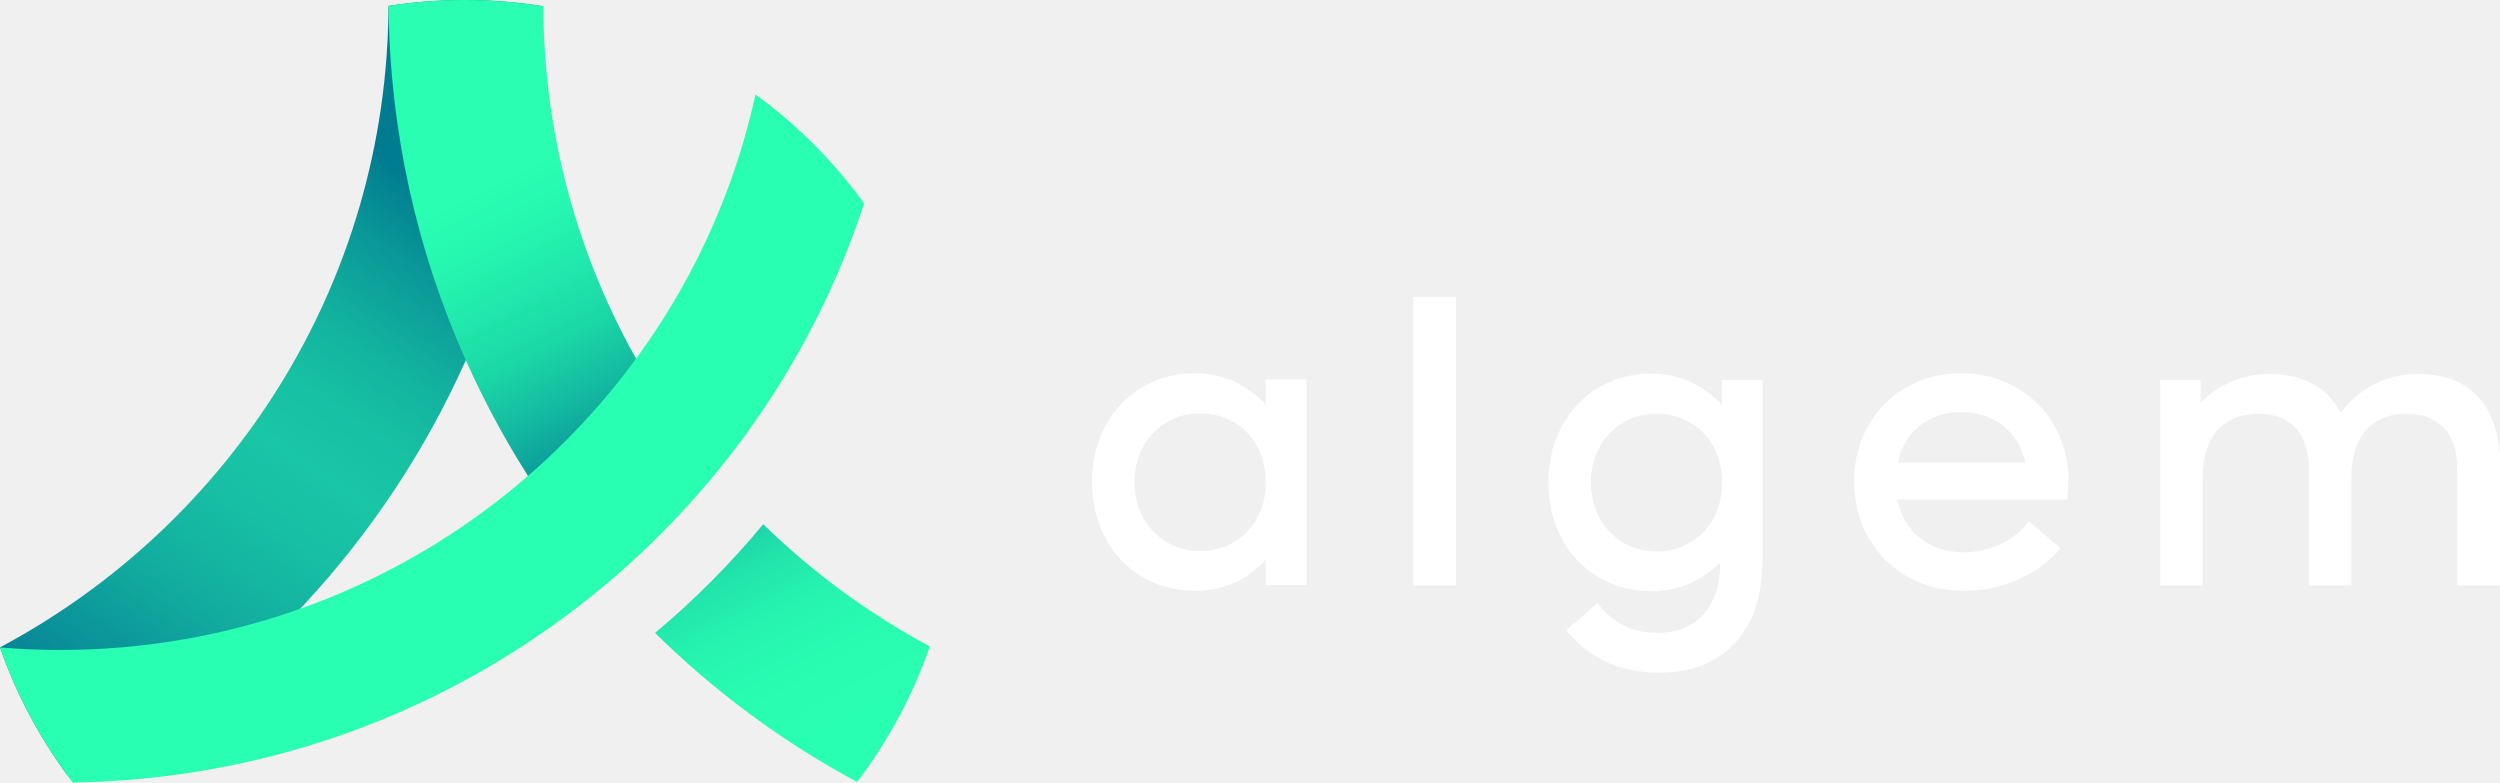
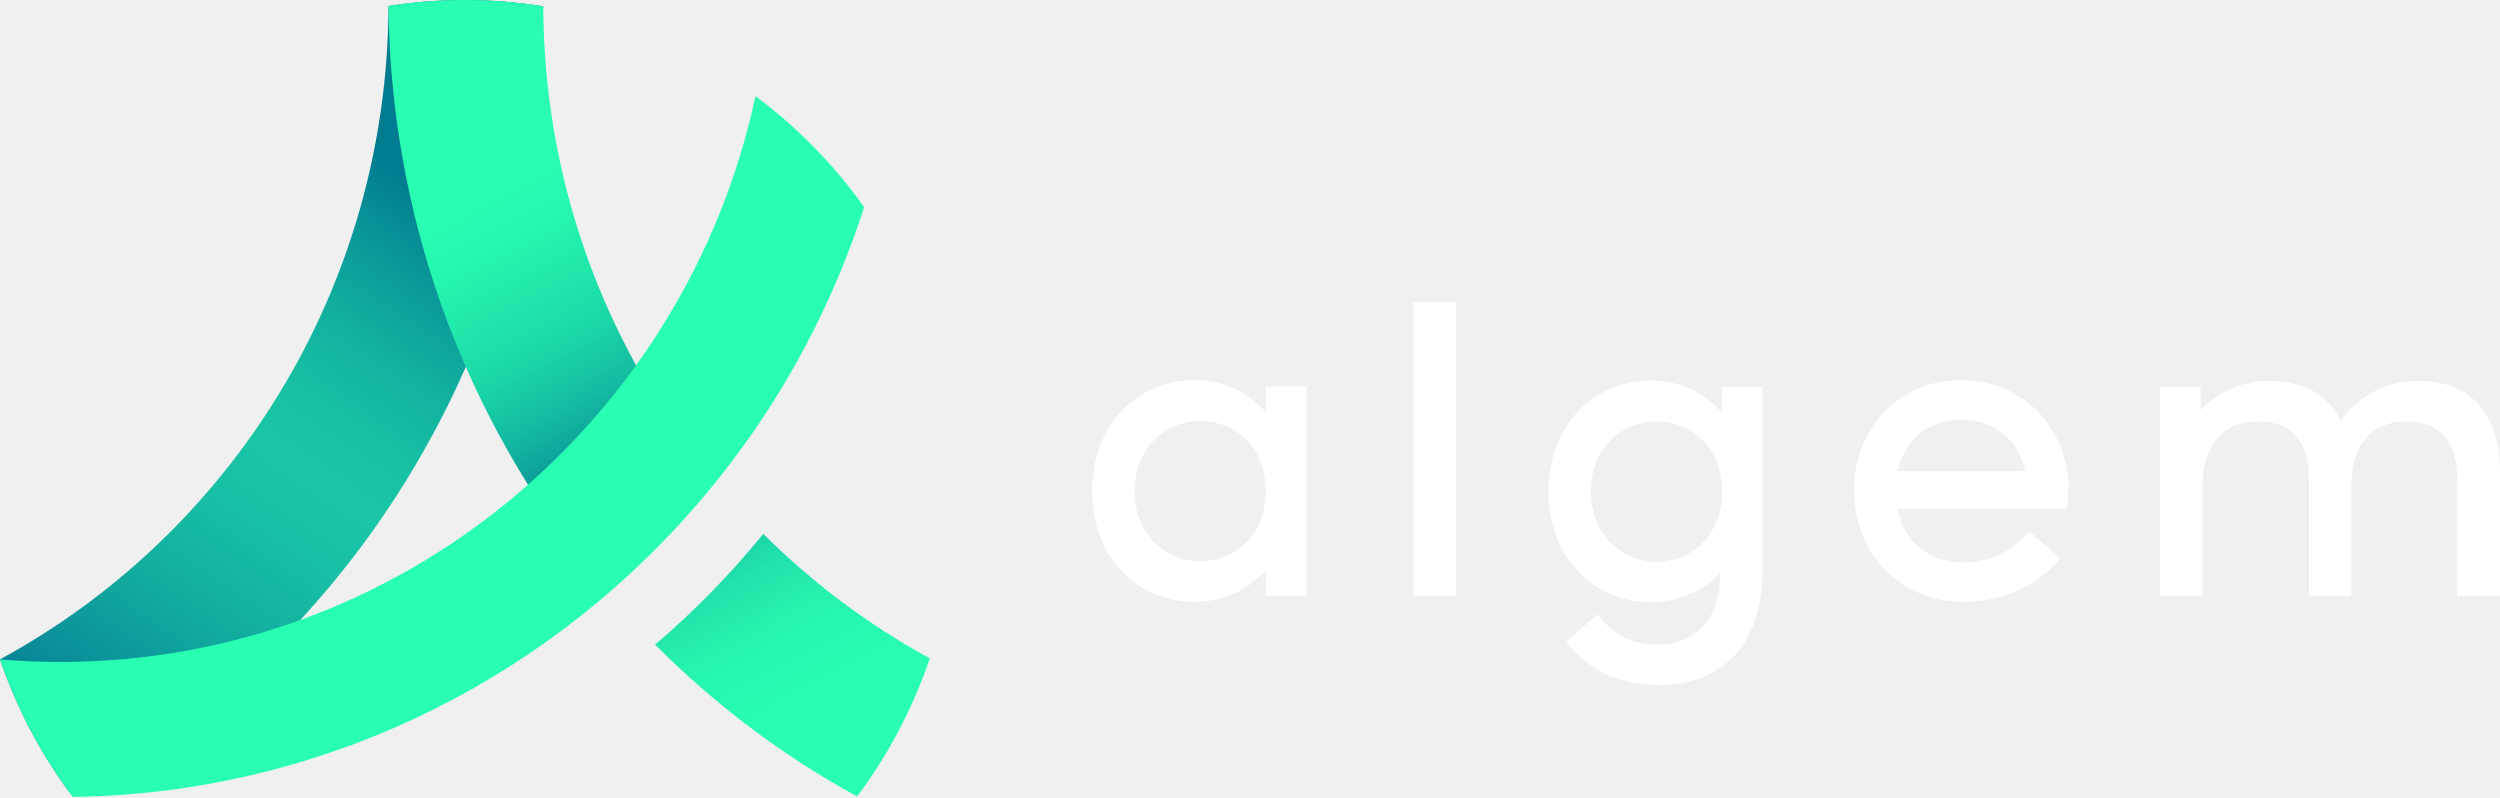
- <svg xmlns="http://www.w3.org/2000/svg" width="115" height="36" viewBox="0 0 115 36" fill="none">
-   <path d="M24.98 0.284C24.925 6.056 23.662 11.571 21.427 16.572C17.718 24.875 11.335 31.751 3.376 36C3.283 35.886 3.19 35.773 3.098 35.656C3.095 35.654 3.092 35.651 3.089 35.648C1.786 33.87 0.736 31.897 0 29.778C10.599 24.128 17.819 13.041 17.871 0.27H17.874C19.016 0.092 20.189 0 21.38 0C22.605 0 23.807 0.097 24.98 0.284Z" fill="url(#paint0_linear_10332_2127)" />
-   <path d="M24.98 0.284C23.807 0.097 22.605 0 21.38 0C20.188 0 19.016 0.092 17.874 0.27C17.925 6.049 19.192 11.57 21.428 16.573C22.357 18.655 23.454 20.647 24.703 22.53C26.386 21.052 28.084 19.341 29.762 17.36C26.754 12.364 25.017 6.526 24.991 0.288C24.987 0.284 24.983 0.284 24.98 0.284Z" fill="url(#paint1_linear_10332_2127)" />
-   <path d="M35.108 24.113C33.607 25.927 31.941 27.603 30.132 29.114C32.88 31.822 36.006 34.138 39.426 35.97C40.852 34.097 41.991 31.998 42.77 29.736C39.95 28.223 37.373 26.324 35.108 24.113Z" fill="url(#paint2_linear_10332_2127)" />
-   <path d="M39.75 9.355C34.741 24.648 20.372 35.748 3.351 35.995C1.925 34.13 0.785 32.038 0.003 29.781C0.916 29.86 1.841 29.898 2.773 29.898C18.452 29.898 31.557 18.954 34.752 4.344C36.672 5.742 38.363 7.437 39.75 9.355Z" fill="#29FFB2" />
-   <path d="M60.101 17.456V26.906H58.223V25.748C57.42 26.634 56.307 27.178 54.976 27.178C52.258 27.178 50.233 25.114 50.233 22.182C50.233 19.249 52.258 17.167 54.976 17.167C56.307 17.167 57.42 17.728 58.223 18.615V17.456H60.101ZM58.223 22.182C58.223 20.244 56.873 19.014 55.195 19.014C53.517 19.014 52.185 20.335 52.185 22.182C52.185 24.028 53.517 25.349 55.195 25.349C56.873 25.349 58.223 24.118 58.223 22.182Z" fill="white" />
-   <path d="M65.007 26.924V13.655H66.977V26.924H65.007Z" fill="white" />
-   <path d="M81.076 17.475V25.73C81.076 29.133 79.216 30.944 76.315 30.944C74.127 30.944 72.813 29.948 72.047 28.989L73.488 27.74C73.962 28.391 74.82 29.115 76.224 29.115C77.976 29.115 79.124 27.993 79.124 25.929V25.875C78.322 26.689 77.246 27.196 75.969 27.196C73.251 27.196 71.227 25.133 71.227 22.2C71.227 19.268 73.251 17.186 75.969 17.186C77.301 17.186 78.413 17.765 79.216 18.634V17.475H81.076ZM79.216 22.2C79.216 20.262 77.866 19.032 76.188 19.032C74.51 19.032 73.178 20.353 73.178 22.2C73.178 24.046 74.51 25.367 76.188 25.367C77.866 25.367 79.216 24.137 79.216 22.2Z" fill="white" />
-   <path d="M93.332 23.992L94.791 25.223C93.751 26.418 92.165 27.178 90.322 27.178C87.404 27.178 85.288 25.024 85.288 22.127C85.288 19.339 87.349 17.167 90.213 17.167C93.076 17.167 95.156 19.339 95.156 22.127H95.138C95.138 22.416 95.119 22.706 95.083 22.978H87.276C87.568 24.408 88.662 25.403 90.322 25.403C91.599 25.403 92.657 24.842 93.332 23.992ZM87.295 21.276H93.168C92.858 19.919 91.818 18.959 90.213 18.959C88.626 18.959 87.604 19.919 87.295 21.276Z" fill="white" />
-   <path d="M115 21.439V26.924C115 26.924 114.162 26.924 113.03 26.924C113.03 25.403 113.03 22.09 113.03 21.566C113.03 19.936 112.192 19.032 110.714 19.032C109.164 19.032 108.16 19.991 108.16 21.982V26.924C108.16 26.924 107.595 26.924 106.738 26.924C106.574 26.924 106.391 26.924 106.209 26.924C106.209 25.404 106.209 22.091 106.209 21.566C106.209 19.937 105.37 19.032 103.892 19.032C102.342 19.032 101.32 19.992 101.32 21.983V26.925C100.682 26.925 100.171 26.925 99.897 26.925H99.368V17.475H101.229V18.524C102.013 17.71 103.125 17.203 104.366 17.203C105.99 17.203 107.084 17.837 107.667 18.995C108.47 17.909 109.728 17.203 111.206 17.203C113.742 17.203 115 18.741 115 21.439Z" fill="white" />
+ <svg xmlns="http://www.w3.org/2000/svg" width="138" height="44" viewBox="0 0 138 44" fill="none">
+   <g clip-path="url(#clip0_10112_2593)">
+     <path d="M29.976 0.347C29.91 7.402 28.395 14.143 25.712 20.255C21.262 30.403 13.602 38.807 4.051 44C3.939 43.861 3.828 43.722 3.717 43.58C3.714 43.576 3.711 43.574 3.707 43.57C2.143 41.397 0.883 38.986 0 36.395C12.718 29.49 21.383 15.939 21.445 0.331H21.449C22.82 0.113 24.227 0 25.657 0C27.126 0 28.569 0.119 29.976 0.347Z" fill="url(#paint0_linear_10112_2593)" />
+     <path d="M29.976 0.347C28.569 0.119 27.127 0 25.657 0C24.227 0 22.82 0.113 21.449 0.33C21.51 7.393 23.03 14.141 25.714 20.256C26.829 22.801 28.146 25.235 29.644 27.536C31.663 25.73 33.701 23.639 35.715 21.218C32.105 15.111 30.02 7.976 29.989 0.352C29.985 0.347 29.98 0.347 29.976 0.347Z" fill="url(#paint1_linear_10112_2593)" />
+     <path d="M42.131 29.471C40.329 31.688 38.33 33.736 36.159 35.583C39.457 38.892 43.208 41.724 47.312 43.963C49.023 41.673 50.39 39.107 51.325 36.343C47.941 34.493 44.849 32.173 42.131 29.471Z" fill="url(#paint2_linear_10112_2593)" />
+     <path d="M47.701 11.434C41.69 30.125 24.446 43.692 4.022 43.993C2.31 41.714 0.943 39.157 0.004 36.399C1.1 36.495 2.209 36.541 3.328 36.541C22.143 36.541 37.868 23.166 41.703 5.309C44.007 7.018 46.035 9.089 47.701 11.434Z" fill="#29FFB2" />
+     <path d="M72.122 21.336V32.886H69.868V31.47C68.905 32.554 67.569 33.218 65.971 33.218C62.71 33.218 60.28 30.695 60.28 27.111C60.28 23.527 62.71 20.982 65.971 20.982C67.569 20.982 68.905 21.668 69.868 22.752V21.336H72.122ZM69.868 27.111C69.868 24.744 68.248 23.24 66.234 23.24C64.221 23.24 62.623 24.855 62.623 27.111C62.623 29.368 64.221 30.983 66.234 30.983C68.248 30.983 69.868 29.478 69.868 27.111Z" fill="white" />
+     <path d="M78.008 32.907V16.689H80.372V32.907H78.008Z" fill="white" />
+     <path d="M97.291 21.358V31.447C97.291 35.606 95.058 37.819 91.578 37.819C88.952 37.819 87.376 36.602 86.456 35.43L88.186 33.903C88.754 34.7 89.784 35.585 91.469 35.585C93.57 35.585 94.949 34.213 94.949 31.69V31.624C93.986 32.62 92.694 33.239 91.163 33.239C87.901 33.239 85.472 30.717 85.472 27.133C85.472 23.549 87.901 21.004 91.163 21.004C92.76 21.004 94.095 21.712 95.058 22.774V21.358H97.291ZM95.058 27.132C95.058 24.764 93.439 23.261 91.425 23.261C89.411 23.261 87.813 24.876 87.813 27.132C87.813 29.389 89.411 31.004 91.425 31.004C93.439 31.004 95.058 29.5 95.058 27.132Z" fill="white" />
+     <path d="M111.999 29.324L113.749 30.828C112.502 32.289 110.598 33.218 108.387 33.218C104.884 33.218 102.346 30.585 102.346 27.045C102.346 23.637 104.819 20.982 108.255 20.982C111.692 20.982 114.187 23.637 114.187 27.045H114.166C114.166 27.398 114.143 27.753 114.099 28.084H104.731C105.081 29.832 106.394 31.049 108.387 31.049C109.919 31.049 111.188 30.363 111.999 29.324ZM104.754 26.005H111.802C111.429 24.346 110.182 23.173 108.255 23.173C106.351 23.173 105.125 24.346 104.754 26.005Z" fill="white" />
+     <path d="M138 26.203V32.906C138 32.906 136.994 32.906 135.636 32.906C135.636 31.048 135.636 26.999 135.636 26.357C135.636 24.366 134.63 23.26 132.856 23.26C130.996 23.26 129.792 24.433 129.792 26.867V32.907C129.792 32.907 129.113 32.907 128.085 32.907C127.888 32.907 127.669 32.907 127.45 32.907C127.45 31.049 127.45 27 127.45 26.358C127.45 24.367 126.443 23.261 124.67 23.261C122.81 23.261 121.584 24.433 121.584 26.867V32.908C120.817 32.908 120.204 32.908 119.876 32.908H119.241V21.357H121.474V22.64C122.414 21.645 123.75 21.025 125.238 21.025C127.187 21.025 128.5 21.8 129.2 23.216C130.163 21.889 131.673 21.025 133.447 21.025C136.49 21.025 138 22.906 138 26.203Z" fill="white" />
+   </g>
  <defs>
-     <linearGradient id="paint0_linear_10332_2127" x1="2.697" y1="33.746" x2="21.277" y2="6.224" gradientUnits="userSpaceOnUse">
+     <linearGradient id="paint0_linear_10112_2593" x1="3.236" y1="41.245" x2="26.099" y2="7.996" gradientUnits="userSpaceOnUse">
      <stop offset="0.047" stop-color="#078296" />
      <stop offset="0.106" stop-color="#0A8F99" />
      <stop offset="0.266" stop-color="#12AD9F" />
      <stop offset="0.404" stop-color="#17BFA4" />
      <stop offset="0.501" stop-color="#19C6A5" />
      <stop offset="0.587" stop-color="#17C1A3" />
      <stop offset="0.693" stop-color="#12B19F" />
      <stop offset="0.81" stop-color="#0A9898" />
      <stop offset="0.913" stop-color="#007C90" />
    </linearGradient>
-     <linearGradient id="paint1_linear_10332_2127" x1="38.391" y1="37.873" x2="22.095" y2="5.866" gradientUnits="userSpaceOnUse">
+     <linearGradient id="paint1_linear_10112_2593" x1="46.07" y1="46.289" x2="25.939" y2="7.468" gradientUnits="userSpaceOnUse">
      <stop offset="0.095" stop-color="#29FFB2" />
      <stop offset="0.2" stop-color="#28FCB1" />
      <stop offset="0.276" stop-color="#26F3AF" />
      <stop offset="0.344" stop-color="#21E3AB" />
      <stop offset="0.406" stop-color="#1BCCA6" />
      <stop offset="0.465" stop-color="#12AF9F" />
      <stop offset="0.52" stop-color="#088C97" />
      <stop offset="0.527" stop-color="#078796" />
      <stop offset="0.543" stop-color="#098F98" />
      <stop offset="0.641" stop-color="#14BCA1" />
      <stop offset="0.716" stop-color="#1BD8A7" />
      <stop offset="0.76" stop-color="#1EE2A9" />
      <stop offset="0.771" stop-color="#1FE5AA" />
      <stop offset="0.863" stop-color="#26F7B0" />
      <stop offset="0.929" stop-color="#29FEB2" />
    </linearGradient>
-     <linearGradient id="paint2_linear_10332_2127" x1="40.312" y1="36.895" x2="24.017" y2="4.888" gradientUnits="userSpaceOnUse">
+     <linearGradient id="paint2_linear_10112_2593" x1="48.376" y1="45.092" x2="28.245" y2="6.271" gradientUnits="userSpaceOnUse">
      <stop offset="0.095" stop-color="#29FFB2" />
      <stop offset="0.2" stop-color="#28FCB1" />
      <stop offset="0.276" stop-color="#26F3AF" />
      <stop offset="0.344" stop-color="#21E3AB" />
      <stop offset="0.406" stop-color="#1BCCA6" />
      <stop offset="0.465" stop-color="#12AF9F" />
      <stop offset="0.52" stop-color="#088C97" />
      <stop offset="0.527" stop-color="#078796" />
      <stop offset="0.543" stop-color="#098F98" />
      <stop offset="0.641" stop-color="#14BCA1" />
      <stop offset="0.716" stop-color="#1BD8A7" />
      <stop offset="0.76" stop-color="#1EE2A9" />
      <stop offset="0.771" stop-color="#1FE5AA" />
      <stop offset="0.863" stop-color="#26F7B0" />
      <stop offset="0.929" stop-color="#29FEB2" />
    </linearGradient>
+     <clipPath id="clip0_10112_2593">
+       <rect width="138" height="44" fill="white" />
+     </clipPath>
  </defs>
</svg>
